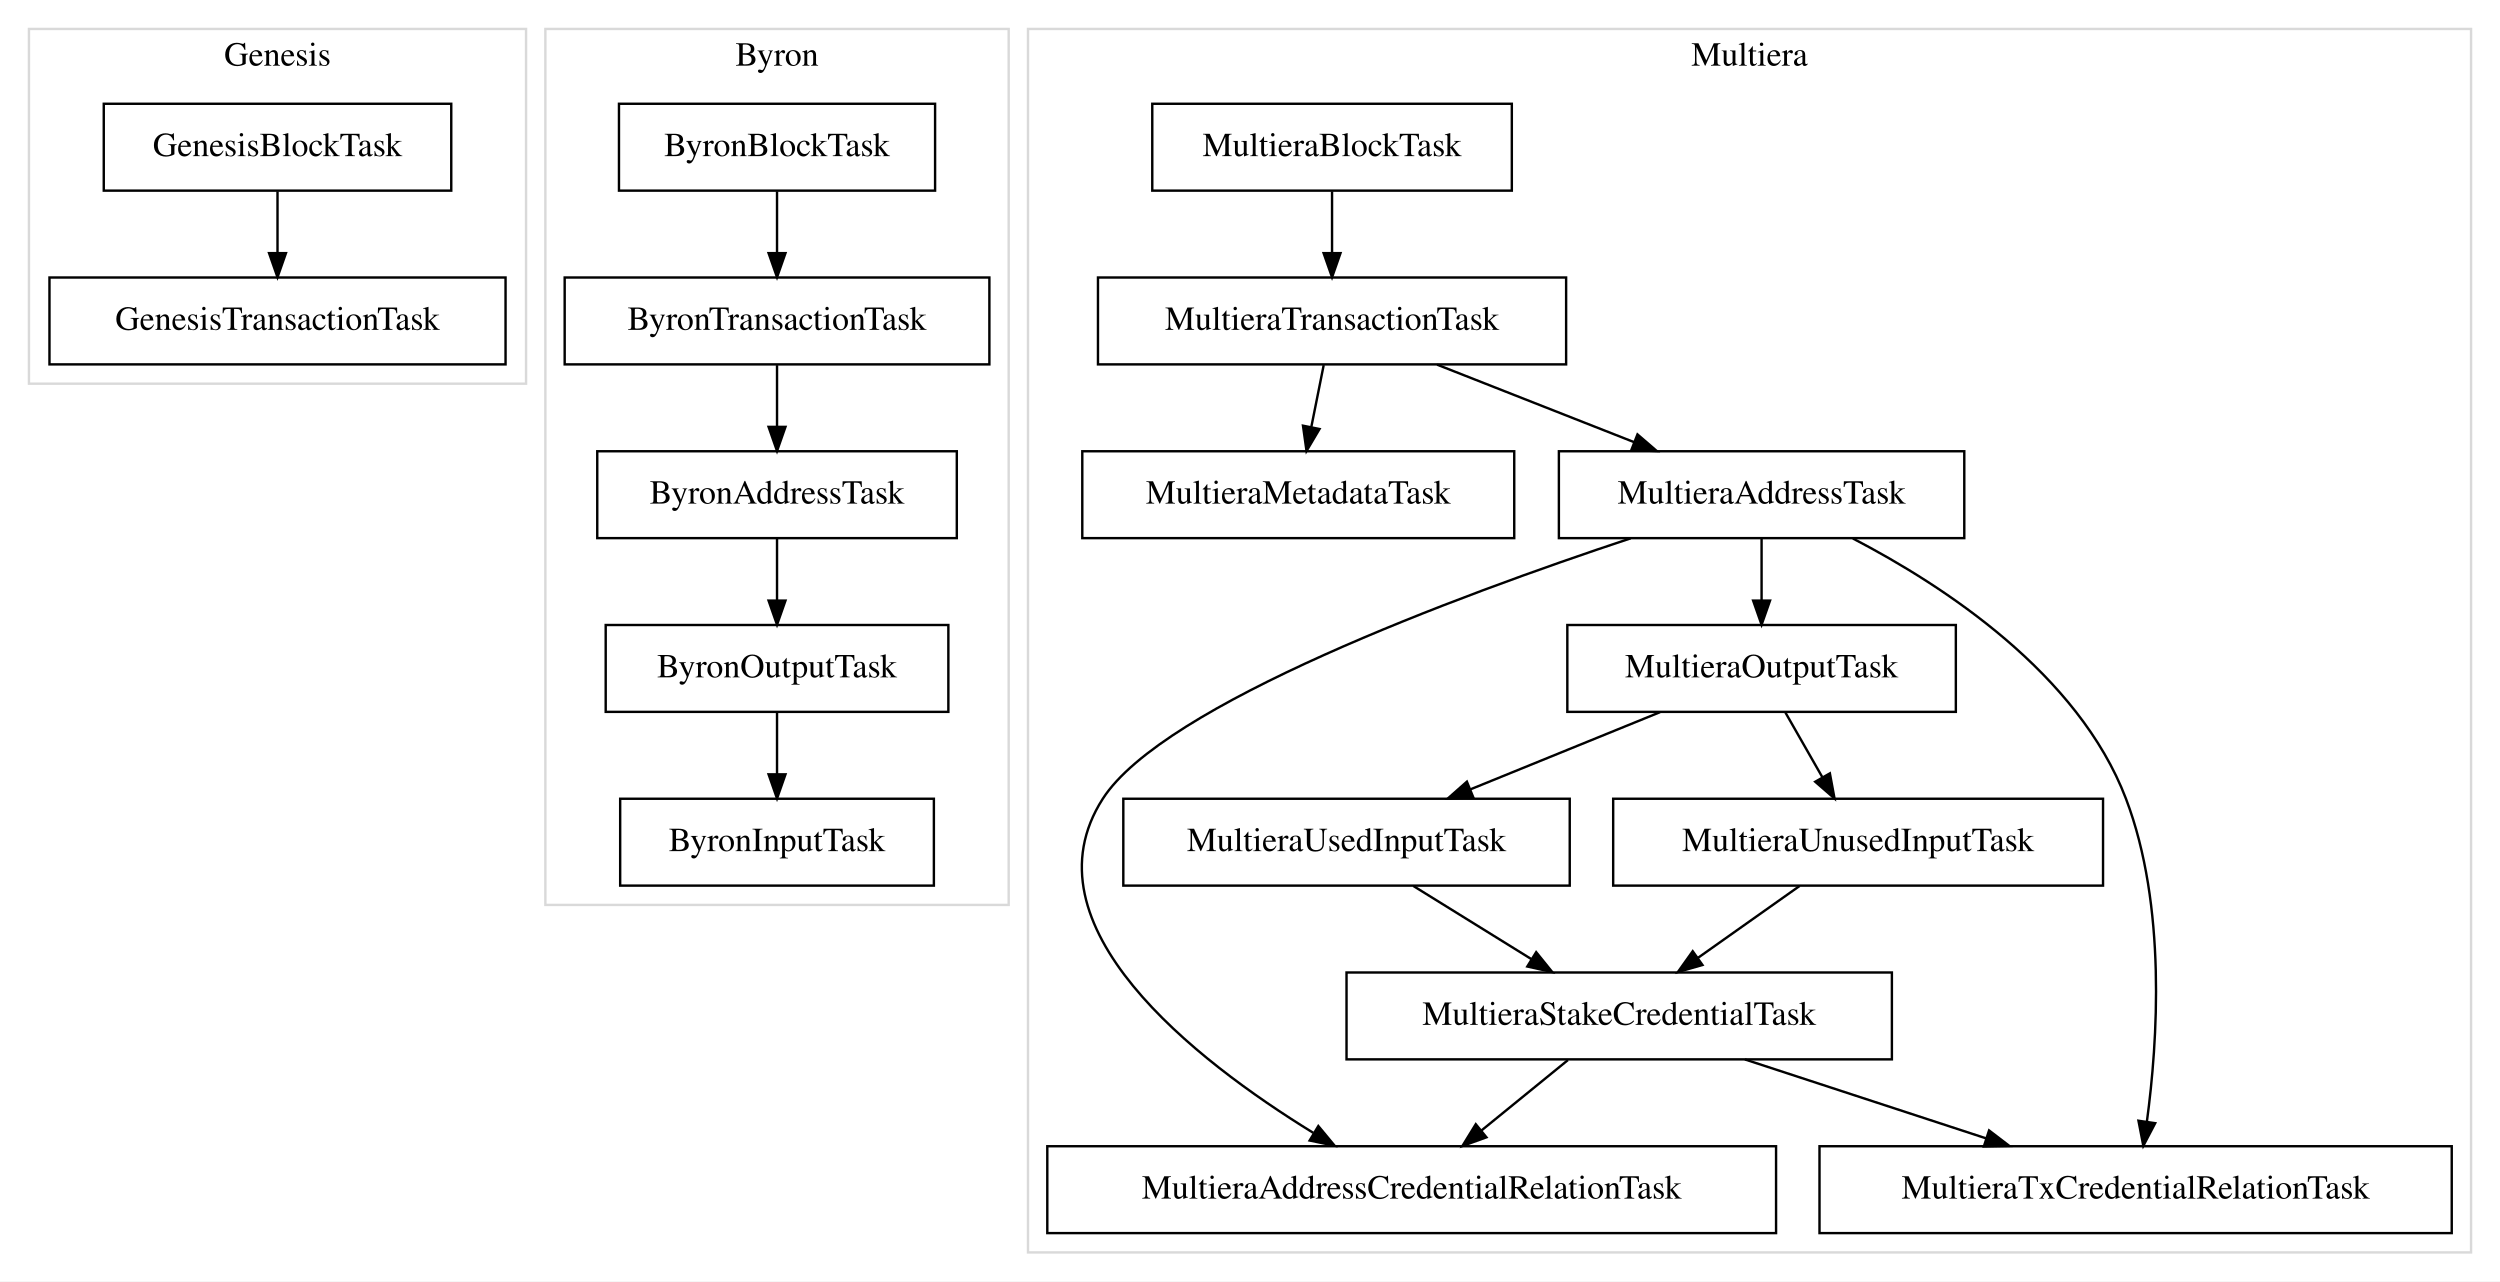
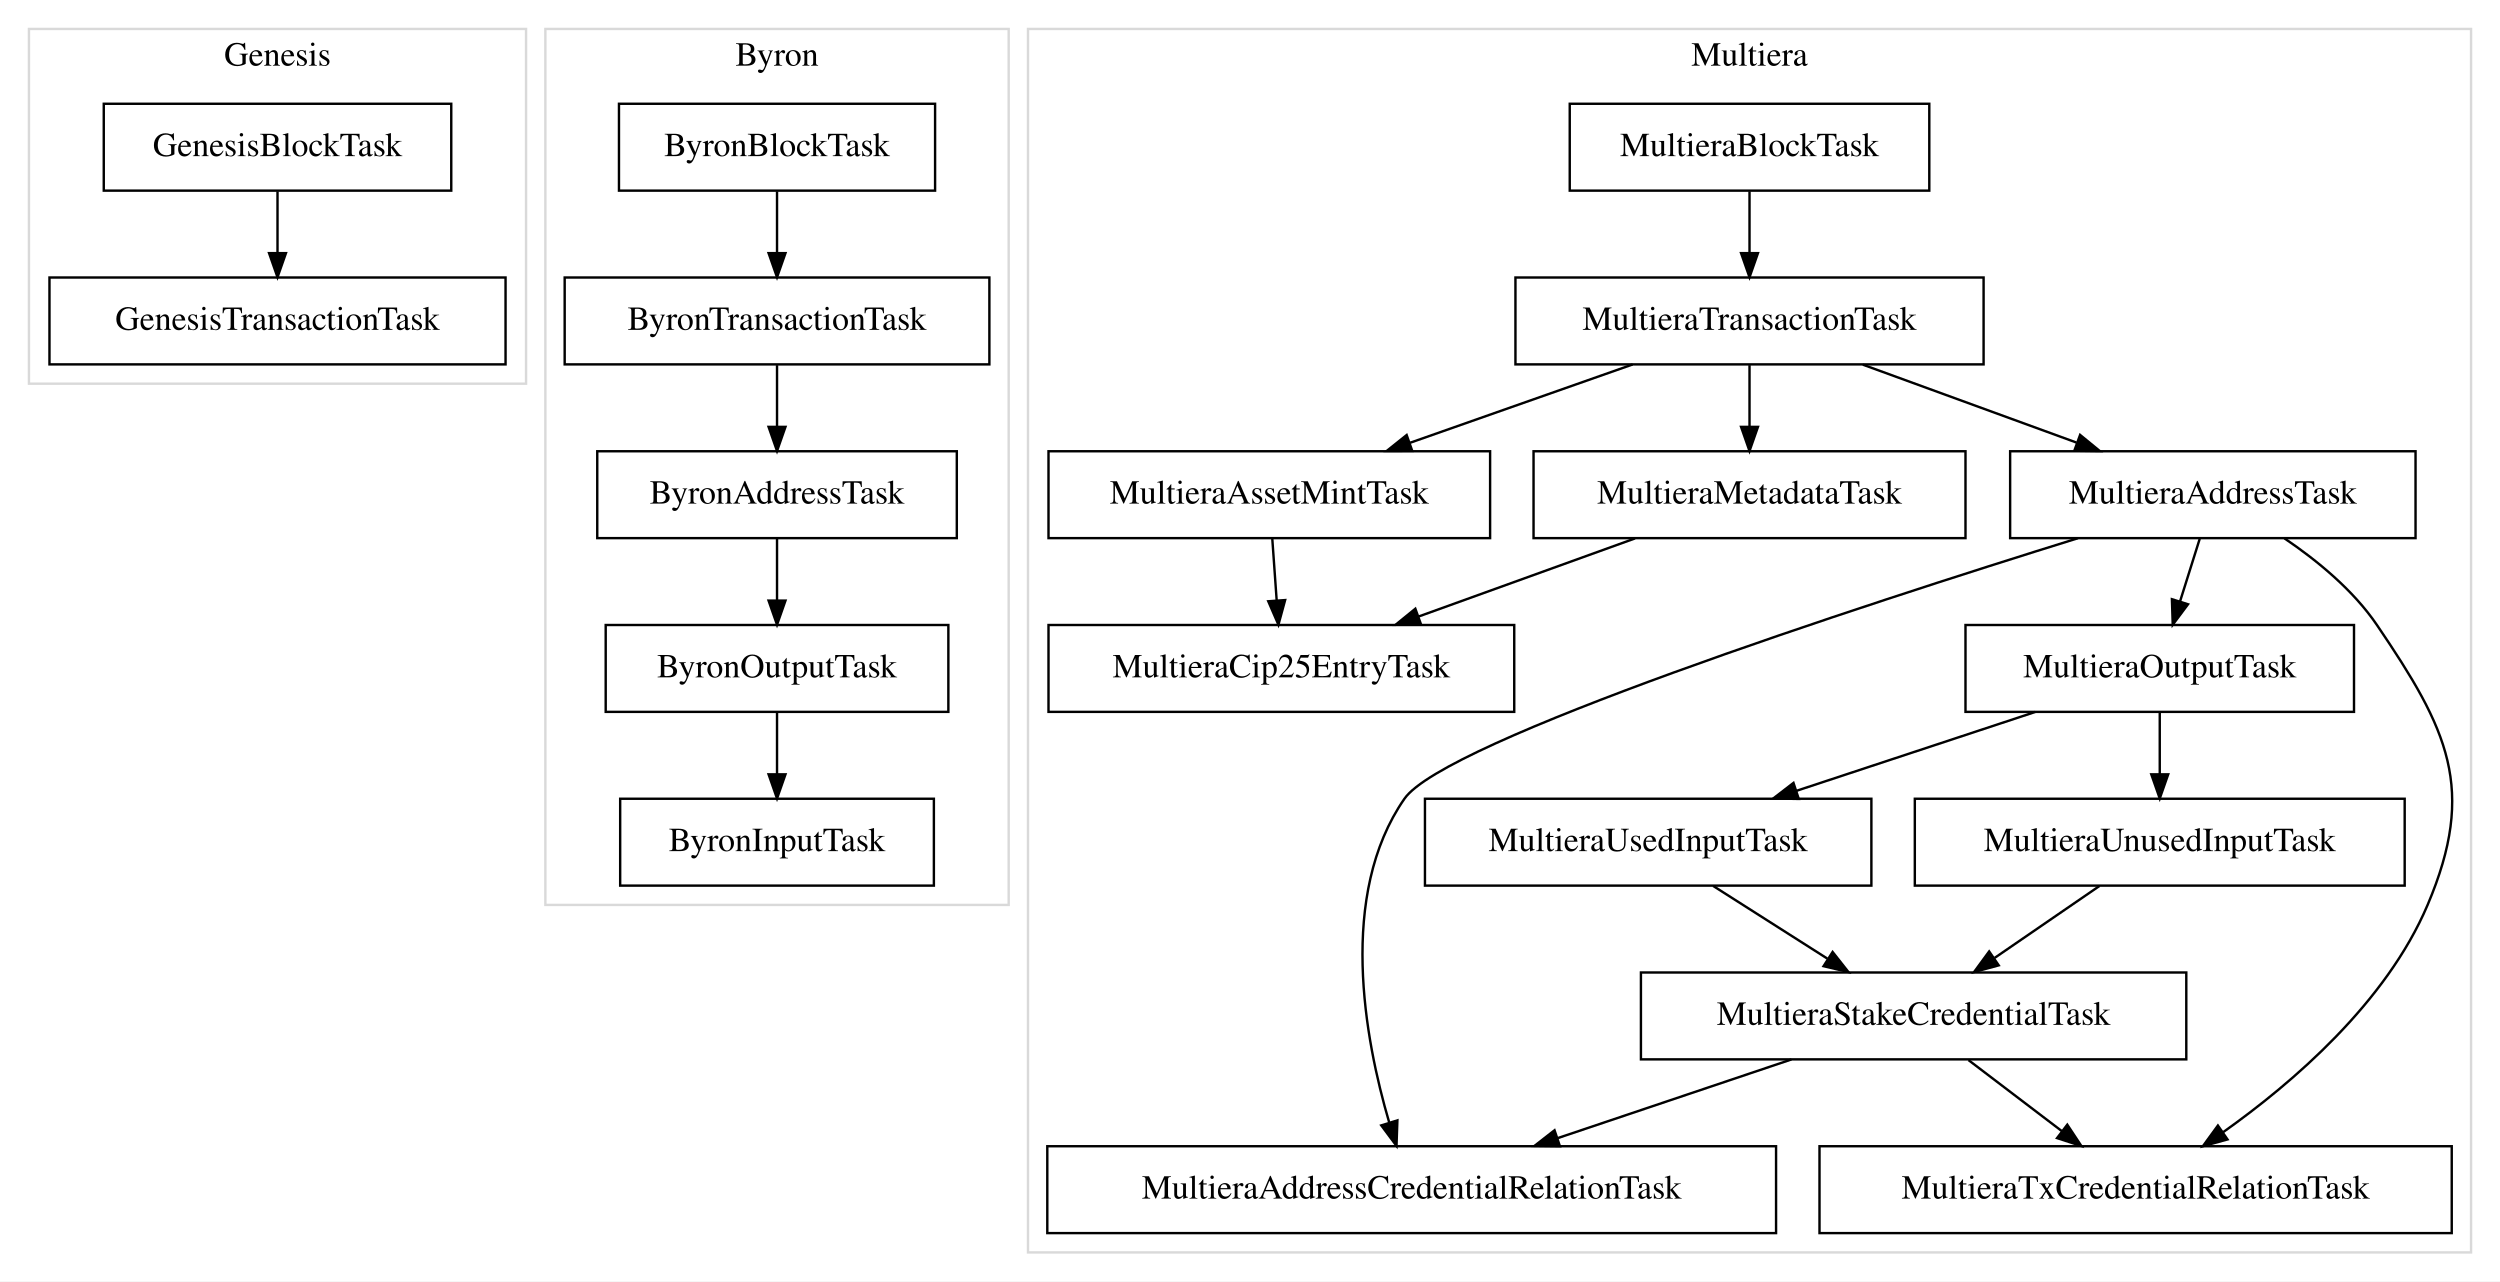
<svg xmlns="http://www.w3.org/2000/svg" width="1036pt" height="531pt" viewBox="0.00 0.00 1036.00 531.00">
  <g id="graph0" class="graph" transform="scale(1 1) rotate(0) translate(4 527)">
    <polygon fill="white" stroke="transparent" points="-4,4 -4,-527 1032,-527 1032,4 -4,4" />
    <g id="clust1" class="cluster">
      <polygon fill="none" stroke="#d9d9d9" points="8,-368 8,-515 214,-515 214,-368 8,-368" />
      <text text-anchor="middle" x="111" y="-499.8" font-family="Times,serif" font-size="14.00">Genesis</text>
    </g>
    <g id="clust2" class="cluster">
      <polygon fill="none" stroke="#d9d9d9" points="222,-152 222,-515 414,-515 414,-152 222,-152" />
      <text text-anchor="middle" x="318" y="-499.8" font-family="Times,serif" font-size="14.00">Byron</text>
    </g>
    <g id="clust3" class="cluster">
      <polygon fill="none" stroke="#d9d9d9" points="422,-8 422,-515 1020,-515 1020,-8 422,-8" />
      <text text-anchor="middle" x="721" y="-499.8" font-family="Times,serif" font-size="14.00">Multiera</text>
    </g>
    <g id="node1" class="node">
      <polygon fill="none" stroke="black" points="183,-484 39,-484 39,-448 183,-448 183,-484" />
      <text text-anchor="middle" x="111" y="-462.3" font-family="Times,serif" font-size="14.00">GenesisBlockTask</text>
    </g>
    <g id="node2" class="node">
      <polygon fill="none" stroke="black" points="205.5,-412 16.5,-412 16.5,-376 205.5,-376 205.5,-412" />
      <text text-anchor="middle" x="111" y="-390.3" font-family="Times,serif" font-size="14.00">GenesisTransactionTask</text>
    </g>
    <g id="edge1" class="edge">
      <path fill="none" stroke="black" d="M111,-447.7C111,-439.98 111,-430.71 111,-422.11" />
      <polygon fill="black" stroke="black" points="114.5,-422.1 111,-412.1 107.5,-422.1 114.5,-422.1" />
    </g>
    <g id="node3" class="node">
      <polygon fill="none" stroke="black" points="383.5,-484 252.5,-484 252.5,-448 383.5,-448 383.5,-484" />
      <text text-anchor="middle" x="318" y="-462.3" font-family="Times,serif" font-size="14.00">ByronBlockTask</text>
    </g>
    <g id="node4" class="node">
      <polygon fill="none" stroke="black" points="406,-412 230,-412 230,-376 406,-376 406,-412" />
      <text text-anchor="middle" x="318" y="-390.3" font-family="Times,serif" font-size="14.00">ByronTransactionTask</text>
    </g>
    <g id="edge2" class="edge">
      <path fill="none" stroke="black" d="M318,-447.7C318,-439.98 318,-430.71 318,-422.11" />
      <polygon fill="black" stroke="black" points="321.5,-422.1 318,-412.1 314.5,-422.1 321.5,-422.1" />
    </g>
    <g id="node5" class="node">
      <polygon fill="none" stroke="black" points="392.5,-340 243.5,-340 243.5,-304 392.5,-304 392.5,-340" />
      <text text-anchor="middle" x="318" y="-318.3" font-family="Times,serif" font-size="14.00">ByronAddressTask</text>
    </g>
    <g id="edge3" class="edge">
      <path fill="none" stroke="black" d="M318,-375.7C318,-367.98 318,-358.71 318,-350.11" />
      <polygon fill="black" stroke="black" points="321.5,-350.1 318,-340.1 314.5,-350.1 321.5,-350.1" />
    </g>
    <g id="node6" class="node">
      <polygon fill="none" stroke="black" points="389,-268 247,-268 247,-232 389,-232 389,-268" />
      <text text-anchor="middle" x="318" y="-246.3" font-family="Times,serif" font-size="14.00">ByronOutputTask</text>
    </g>
    <g id="edge4" class="edge">
      <path fill="none" stroke="black" d="M318,-303.7C318,-295.98 318,-286.71 318,-278.11" />
      <polygon fill="black" stroke="black" points="321.5,-278.1 318,-268.1 314.5,-278.1 321.5,-278.1" />
    </g>
    <g id="node7" class="node">
      <polygon fill="none" stroke="black" points="383,-196 253,-196 253,-160 383,-160 383,-196" />
      <text text-anchor="middle" x="318" y="-174.3" font-family="Times,serif" font-size="14.00">ByronInputTask</text>
    </g>
    <g id="edge5" class="edge">
      <path fill="none" stroke="black" d="M318,-231.7C318,-223.98 318,-214.71 318,-206.11" />
      <polygon fill="black" stroke="black" points="321.5,-206.1 318,-196.1 314.5,-206.1 321.5,-206.1" />
    </g>
    <g id="node8" class="node">
-       <polygon fill="none" stroke="black" points="622.5,-484 473.5,-484 473.5,-448 622.5,-448 622.5,-484" />
-       <text text-anchor="middle" x="548" y="-462.3" font-family="Times,serif" font-size="14.00">MultieraBlockTask</text>
+       <polygon fill="none" stroke="black" points="795.5,-484 646.5,-484 646.5,-448 795.5,-448 795.5,-484" />
+       <text text-anchor="middle" x="721" y="-462.3" font-family="Times,serif" font-size="14.00">MultieraBlockTask</text>
    </g>
    <g id="node9" class="node">
-       <polygon fill="none" stroke="black" points="645,-412 451,-412 451,-376 645,-376 645,-412" />
-       <text text-anchor="middle" x="548" y="-390.3" font-family="Times,serif" font-size="14.00">MultieraTransactionTask</text>
+       <polygon fill="none" stroke="black" points="818,-412 624,-412 624,-376 818,-376 818,-412" />
+       <text text-anchor="middle" x="721" y="-390.3" font-family="Times,serif" font-size="14.00">MultieraTransactionTask</text>
    </g>
    <g id="edge6" class="edge">
-       <path fill="none" stroke="black" d="M548,-447.7C548,-439.98 548,-430.71 548,-422.11" />
-       <polygon fill="black" stroke="black" points="551.5,-422.1 548,-412.1 544.5,-422.1 551.5,-422.1" />
+       <path fill="none" stroke="black" d="M721,-447.7C721,-439.98 721,-430.71 721,-422.11" />
+       <polygon fill="black" stroke="black" points="724.5,-422.1 721,-412.1 717.5,-422.1 724.5,-422.1" />
    </g>
    <g id="node10" class="node">
-       <polygon fill="none" stroke="black" points="623.5,-340 444.5,-340 444.5,-304 623.5,-304 623.5,-340" />
-       <text text-anchor="middle" x="534" y="-318.3" font-family="Times,serif" font-size="14.00">MultieraMetadataTask</text>
+       <polygon fill="none" stroke="black" points="810.5,-340 631.5,-340 631.5,-304 810.5,-304 810.5,-340" />
+       <text text-anchor="middle" x="721" y="-318.3" font-family="Times,serif" font-size="14.00">MultieraMetadataTask</text>
    </g>
    <g id="edge7" class="edge">
-       <path fill="none" stroke="black" d="M544.54,-375.7C543,-367.98 541.14,-358.71 539.42,-350.11" />
-       <polygon fill="black" stroke="black" points="542.81,-349.22 537.42,-340.1 535.95,-350.6 542.81,-349.22" />
+       <path fill="none" stroke="black" d="M721,-375.7C721,-367.98 721,-358.71 721,-350.11" />
+       <polygon fill="black" stroke="black" points="724.5,-350.1 721,-340.1 717.5,-350.1 724.5,-350.1" />
    </g>
    <g id="node11" class="node">
-       <polygon fill="none" stroke="black" points="810,-340 642,-340 642,-304 810,-304 810,-340" />
-       <text text-anchor="middle" x="726" y="-318.3" font-family="Times,serif" font-size="14.00">MultieraAddressTask</text>
+       <polygon fill="none" stroke="black" points="997,-340 829,-340 829,-304 997,-304 997,-340" />
+       <text text-anchor="middle" x="913" y="-318.3" font-family="Times,serif" font-size="14.00">MultieraAddressTask</text>
    </g>
    <g id="edge8" class="edge">
-       <path fill="none" stroke="black" d="M591.54,-375.88C616.2,-366.18 647.22,-353.98 673.25,-343.74" />
-       <polygon fill="black" stroke="black" points="674.57,-346.99 682.6,-340.07 672.01,-340.47 674.57,-346.99" />
+       <path fill="none" stroke="black" d="M767.97,-375.88C794.68,-366.14 828.32,-353.87 856.47,-343.61" />
+       <polygon fill="black" stroke="black" points="857.99,-346.78 866.18,-340.07 855.59,-340.21 857.99,-346.78" />
+     </g>
+     <g id="node18" class="node">
+       <polygon fill="none" stroke="black" points="613.5,-340 430.5,-340 430.5,-304 613.5,-304 613.5,-340" />
+       <text text-anchor="middle" x="522" y="-318.3" font-family="Times,serif" font-size="14.00">MultieraAssetMintTask</text>
+     </g>
+     <g id="edge18" class="edge">
+       <path fill="none" stroke="black" d="M672.57,-375.97C644.77,-366.19 609.66,-353.84 580.35,-343.52" />
+       <polygon fill="black" stroke="black" points="581.24,-340.13 570.64,-340.11 578.92,-346.73 581.24,-340.13" />
+     </g>
+     <g id="node19" class="node">
+       <polygon fill="none" stroke="black" points="623.5,-268 430.5,-268 430.5,-232 623.5,-232 623.5,-268" />
+       <text text-anchor="middle" x="527" y="-246.3" font-family="Times,serif" font-size="14.00">MultieraCip25EntryTask</text>
+     </g>
+     <g id="edge19" class="edge">
+       <path fill="none" stroke="black" d="M673.54,-303.88C646.43,-294.09 612.26,-281.77 583.74,-271.47" />
+       <polygon fill="black" stroke="black" points="584.9,-268.17 574.3,-268.07 582.52,-274.75 584.9,-268.17" />
    </g>
    <g id="node12" class="node">
-       <polygon fill="none" stroke="black" points="806.5,-268 645.5,-268 645.5,-232 806.5,-232 806.5,-268" />
-       <text text-anchor="middle" x="726" y="-246.3" font-family="Times,serif" font-size="14.00">MultieraOutputTask</text>
+       <polygon fill="none" stroke="black" points="971.5,-268 810.5,-268 810.5,-232 971.5,-232 971.5,-268" />
+       <text text-anchor="middle" x="891" y="-246.3" font-family="Times,serif" font-size="14.00">MultieraOutputTask</text>
    </g>
    <g id="edge9" class="edge">
-       <path fill="none" stroke="black" d="M726,-303.7C726,-295.98 726,-286.71 726,-278.11" />
-       <polygon fill="black" stroke="black" points="729.5,-278.1 726,-268.1 722.5,-278.1 729.5,-278.1" />
+       <path fill="none" stroke="black" d="M907.56,-303.7C905.11,-295.9 902.16,-286.51 899.43,-277.83" />
+       <polygon fill="black" stroke="black" points="902.71,-276.59 896.38,-268.1 896.04,-278.69 902.71,-276.59" />
    </g>
    <g id="node16" class="node">
      <polygon fill="none" stroke="black" points="732,-52 430,-52 430,-16 732,-16 732,-52" />
      <text text-anchor="middle" x="581" y="-30.3" font-family="Times,serif" font-size="14.00">MultieraAddressCredentialRelationTask</text>
    </g>
    <g id="edge14" class="edge">
-       <path fill="none" stroke="black" d="M671.78,-303.93C599.57,-279.97 477.99,-234.93 453,-196 419.31,-143.52 491.15,-87.72 540.22,-57.55" />
-       <polygon fill="black" stroke="black" points="542.31,-60.37 549.08,-52.22 538.71,-54.37 542.31,-60.37" />
+       <path fill="none" stroke="black" d="M857.08,-303.96C766.13,-275.7 594.57,-219.87 578,-196 550.33,-156.15 561.56,-96.34 571.66,-61.94" />
+       <polygon fill="black" stroke="black" points="575.08,-62.72 574.71,-52.14 568.4,-60.64 575.08,-62.72" />
    </g>
    <g id="node17" class="node">
      <polygon fill="none" stroke="black" points="1012,-52 750,-52 750,-16 1012,-16 1012,-52" />
      <text text-anchor="middle" x="881" y="-30.3" font-family="Times,serif" font-size="14.00">MultieraTxCredentialRelationTask</text>
    </g>
    <g id="edge16" class="edge">
-       <path fill="none" stroke="black" d="M763.84,-303.84C801.78,-284.12 857.32,-247.68 877,-196 893.9,-151.63 890.14,-95.29 885.69,-62.38" />
-       <polygon fill="black" stroke="black" points="889.11,-61.55 884.19,-52.16 882.18,-62.57 889.11,-61.55" />
+       <path fill="none" stroke="black" d="M942.67,-303.91C956.12,-294.81 971.17,-282.49 981,-268 1010.42,-224.65 1022.46,-200.24 1002,-152 984.87,-111.6 946.2,-78.34 917.15,-57.74" />
+       <polygon fill="black" stroke="black" points="919.08,-54.82 908.86,-52.01 915.1,-60.58 919.08,-54.82" />
    </g>
    <g id="node13" class="node">
-       <polygon fill="none" stroke="black" points="646.5,-196 461.5,-196 461.5,-160 646.5,-160 646.5,-196" />
-       <text text-anchor="middle" x="554" y="-174.3" font-family="Times,serif" font-size="14.00">MultieraUsedInputTask</text>
+       <polygon fill="none" stroke="black" points="771.5,-196 586.5,-196 586.5,-160 771.5,-160 771.5,-196" />
+       <text text-anchor="middle" x="679" y="-174.3" font-family="Times,serif" font-size="14.00">MultieraUsedInputTask</text>
    </g>
    <g id="edge10" class="edge">
-       <path fill="none" stroke="black" d="M683.92,-231.88C660.2,-222.22 630.38,-210.09 605.3,-199.88" />
-       <polygon fill="black" stroke="black" points="606.52,-196.6 595.94,-196.07 603.88,-203.08 606.52,-196.6" />
+       <path fill="none" stroke="black" d="M839.41,-231.97C809.53,-222.1 771.74,-209.62 740.34,-199.25" />
+       <polygon fill="black" stroke="black" points="741.41,-195.92 730.82,-196.11 739.22,-202.57 741.41,-195.92" />
    </g>
    <g id="node14" class="node">
-       <polygon fill="none" stroke="black" points="867.5,-196 664.5,-196 664.5,-160 867.5,-160 867.5,-196" />
-       <text text-anchor="middle" x="766" y="-174.3" font-family="Times,serif" font-size="14.00">MultieraUnusedInputTask</text>
+       <polygon fill="none" stroke="black" points="992.5,-196 789.5,-196 789.5,-160 992.5,-160 992.5,-196" />
+       <text text-anchor="middle" x="891" y="-174.3" font-family="Times,serif" font-size="14.00">MultieraUnusedInputTask</text>
    </g>
    <g id="edge11" class="edge">
-       <path fill="none" stroke="black" d="M735.89,-231.7C740.49,-223.64 746.06,-213.89 751.15,-204.98" />
-       <polygon fill="black" stroke="black" points="754.3,-206.52 756.23,-196.1 748.23,-203.05 754.3,-206.52" />
+       <path fill="none" stroke="black" d="M891,-231.7C891,-223.98 891,-214.71 891,-206.11" />
+       <polygon fill="black" stroke="black" points="894.5,-206.1 891,-196.1 887.5,-206.1 894.5,-206.1" />
    </g>
    <g id="node15" class="node">
-       <polygon fill="none" stroke="black" points="780,-124 554,-124 554,-88 780,-88 780,-124" />
-       <text text-anchor="middle" x="667" y="-102.3" font-family="Times,serif" font-size="14.00">MultieraStakeCredentialTask</text>
+       <polygon fill="none" stroke="black" points="902,-124 676,-124 676,-88 902,-88 902,-124" />
+       <text text-anchor="middle" x="789" y="-102.3" font-family="Times,serif" font-size="14.00">MultieraStakeCredentialTask</text>
    </g>
    <g id="edge12" class="edge">
-       <path fill="none" stroke="black" d="M581.64,-159.88C596.42,-150.72 614.79,-139.34 630.7,-129.48" />
-       <polygon fill="black" stroke="black" points="632.59,-132.43 639.25,-124.19 628.91,-126.48 632.59,-132.43" />
+       <path fill="none" stroke="black" d="M705.91,-159.88C720.16,-150.81 737.85,-139.55 753.24,-129.76" />
+       <polygon fill="black" stroke="black" points="755.43,-132.51 761.99,-124.19 751.67,-126.61 755.43,-132.51" />
    </g>
    <g id="edge13" class="edge">
-       <path fill="none" stroke="black" d="M741.78,-159.88C729.08,-150.89 713.34,-139.76 699.58,-130.03" />
-       <polygon fill="black" stroke="black" points="701.5,-127.11 691.31,-124.19 697.46,-132.82 701.5,-127.11" />
+       <path fill="none" stroke="black" d="M866.05,-159.88C852.96,-150.89 836.74,-139.76 822.56,-130.03" />
+       <polygon fill="black" stroke="black" points="824.27,-126.96 814.05,-124.19 820.31,-132.73 824.27,-126.96" />
    </g>
    <g id="edge15" class="edge">
-       <path fill="none" stroke="black" d="M645.74,-87.7C634.91,-78.88 621.58,-68.03 609.84,-58.47" />
-       <polygon fill="black" stroke="black" points="611.98,-55.7 602.01,-52.1 607.56,-61.13 611.98,-55.7" />
+       <path fill="none" stroke="black" d="M738.38,-87.97C709.19,-78.14 672.31,-65.73 641.58,-55.39" />
+       <polygon fill="black" stroke="black" points="642.44,-51.98 631.84,-52.11 640.2,-58.62 642.44,-51.98" />
    </g>
    <g id="edge17" class="edge">
-       <path fill="none" stroke="black" d="M719.08,-87.97C749.24,-78.1 787.39,-65.62 819.08,-55.25" />
-       <polygon fill="black" stroke="black" points="820.27,-58.55 828.69,-52.11 818.1,-51.89 820.27,-58.55" />
+       <path fill="none" stroke="black" d="M811.74,-87.7C823.44,-78.8 837.86,-67.82 850.51,-58.2" />
+       <polygon fill="black" stroke="black" points="852.68,-60.94 858.52,-52.1 848.44,-55.37 852.68,-60.94" />
+     </g>
+     <g id="edge20" class="edge">
+       <path fill="none" stroke="black" d="M523.24,-303.7C523.79,-295.98 524.45,-286.71 525.06,-278.11" />
+       <polygon fill="black" stroke="black" points="528.56,-278.33 525.78,-268.1 521.57,-277.83 528.56,-278.33" />
    </g>
  </g>
</svg>
